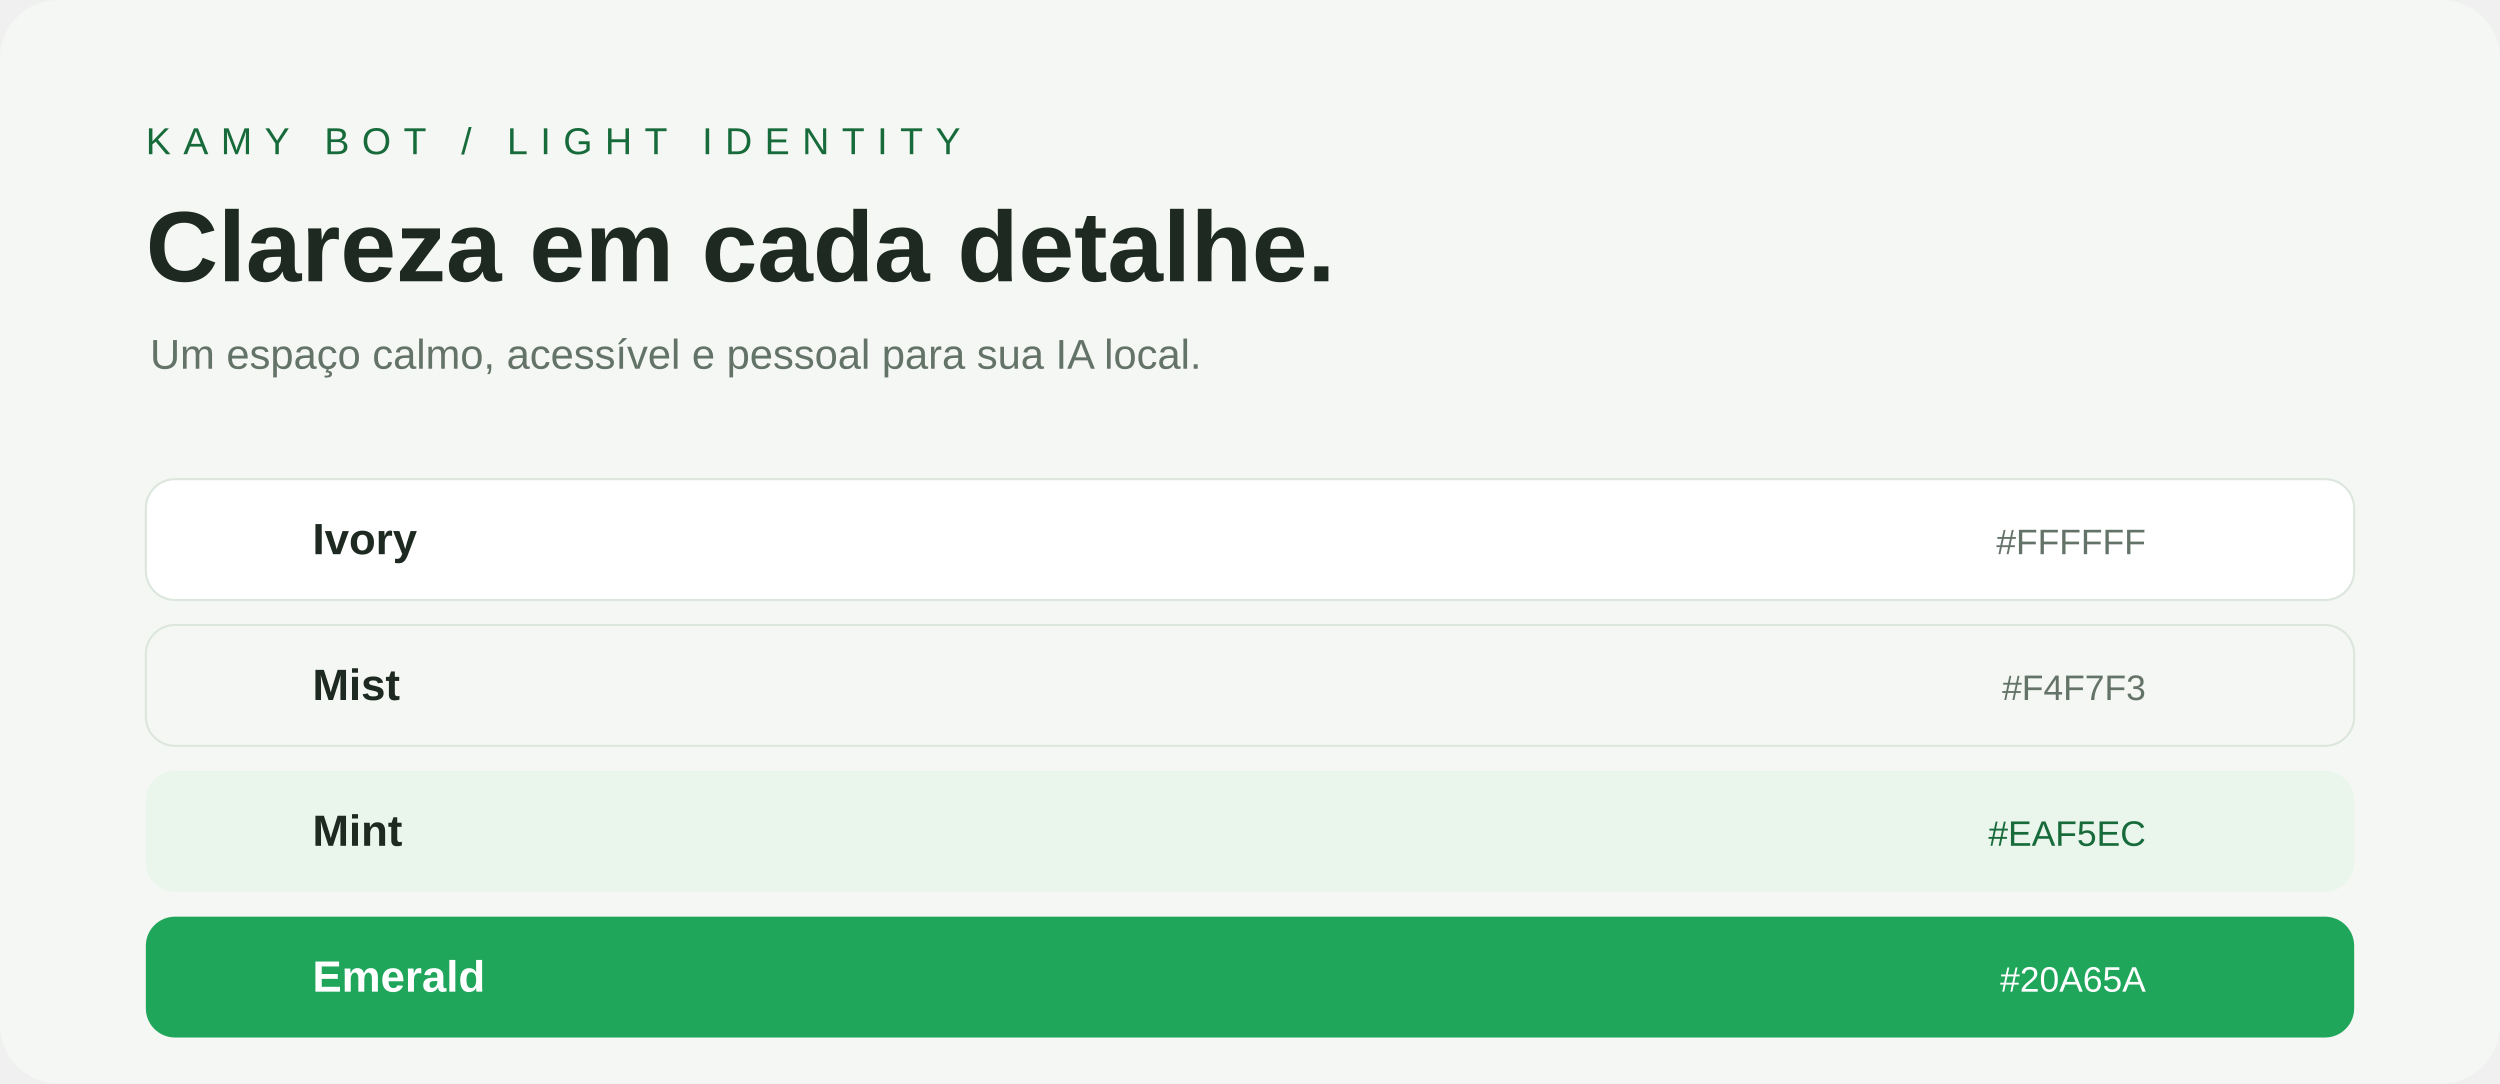
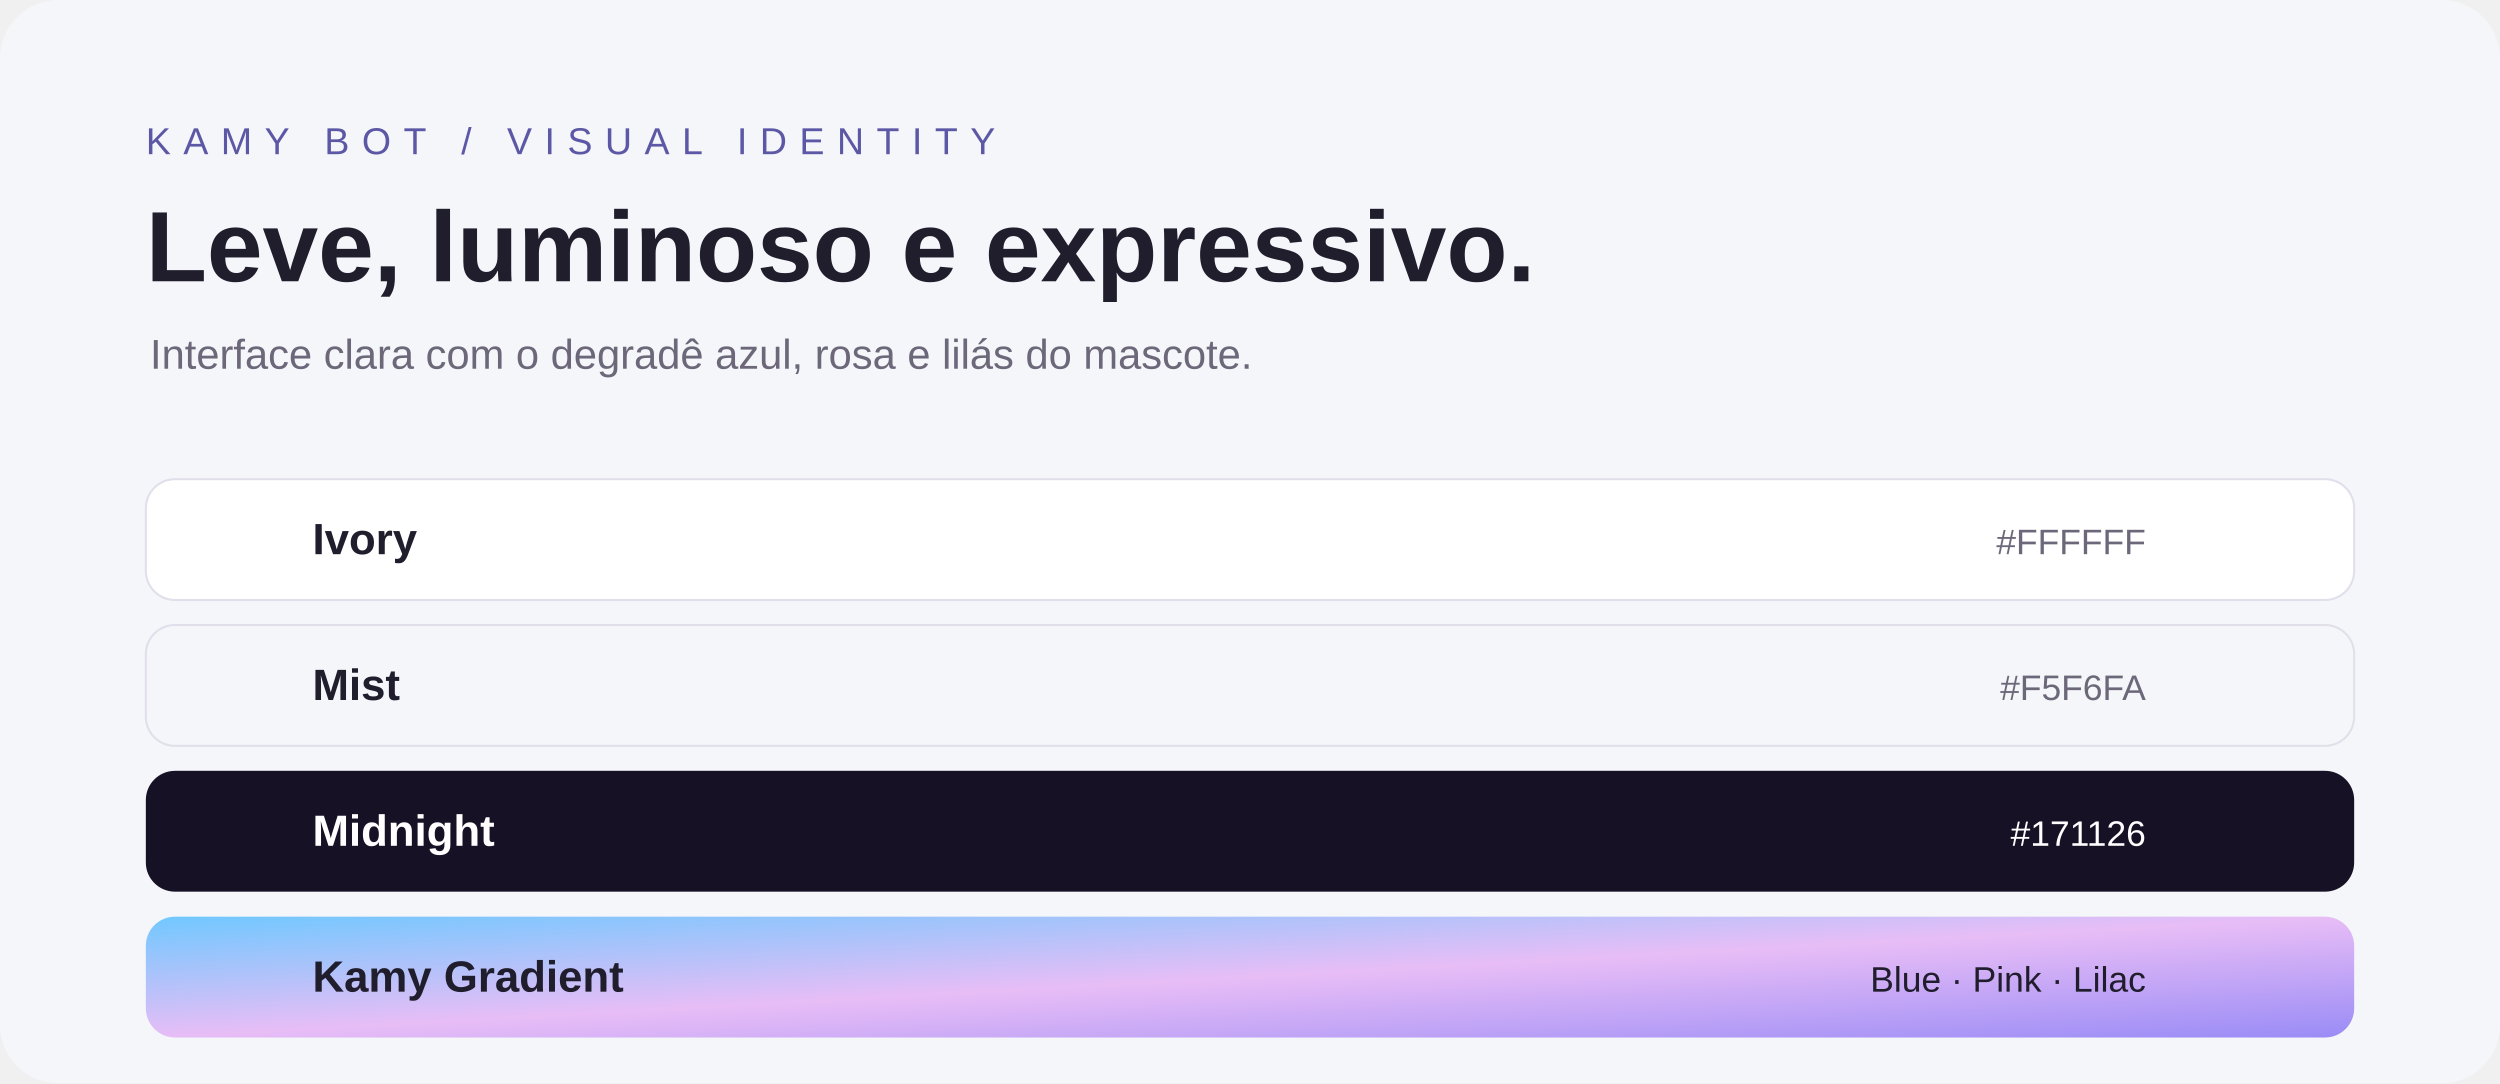
<svg xmlns="http://www.w3.org/2000/svg" width="1200" height="520" viewBox="0 0 1200 520" role="img" aria-labelledby="title">
-   <rect width="1200" height="520" rx="28" fill="#F4F7F3" />
-   <text x="70" y="74" fill="#176B3B" font-family="Arial,sans-serif" font-size="18" letter-spacing="6">KAMY BOT / LIGHT IDENTITY</text>
-   <text x="70" y="135" fill="#1D2921" font-family="Arial,sans-serif" font-size="48" font-weight="700">Clareza em cada detalhe.</text>
-   <text x="72" y="177" fill="#647368" font-family="Arial,sans-serif" font-size="20">Um espaço calmo, acessível e pessoal para sua IA local.</text>
+   <defs>
+     <linearGradient id="kamy" x1="0" y1="0" x2="1" y2="1">
+       <stop stop-color="#71C8FF" />
+       <stop offset=".5" stop-color="#E8BDF6" />
+       <stop offset="1" stop-color="#9A8CF6" />
+     </linearGradient>
+   </defs>
+   <rect width="1200" height="520" rx="28" fill="#F5F6FA" />
+   <text x="70" y="74" fill="#5C58A5" font-family="Arial,sans-serif" font-size="18" letter-spacing="6">KAMY BOT / VISUAL IDENTITY</text>
+   <text x="70" y="135" fill="#201D2D" font-family="Arial,sans-serif" font-size="48" font-weight="700">Leve, luminoso e expressivo.</text>
+   <text x="72" y="177" fill="#6C687A" font-family="Arial,sans-serif" font-size="20">Interface clara com o degradê azul, rosa e lilás do mascote.</text>
  <g font-family="Arial,sans-serif">
-     <rect x="70" y="230" width="1060" height="58" rx="14" fill="#FFFFFF" stroke="#DCE6DD" />
-     <text x="150" y="266" fill="#1D2921" font-size="21" font-weight="bold">Ivory</text>
-     <text x="1030" y="266" text-anchor="end" fill="#647368" font-size="17">#FFFFFF</text>
-     <rect x="70" y="300" width="1060" height="58" rx="14" fill="#F4F7F3" stroke="#DCE6DD" />
-     <text x="150" y="336" fill="#1D2921" font-size="21" font-weight="bold">Mist</text>
-     <text x="1030" y="336" text-anchor="end" fill="#647368" font-size="17">#F4F7F3</text>
-     <rect x="70" y="370" width="1060" height="58" rx="14" fill="#EAF5EC" />
-     <text x="150" y="406" fill="#1D2921" font-size="21" font-weight="bold">Mint</text>
-     <text x="1030" y="406" text-anchor="end" fill="#176B3B" font-size="17">#EAF5EC</text>
-     <rect x="70" y="440" width="1060" height="58" rx="14" fill="#20A65A" />
-     <text x="150" y="476" fill="#FFFFFF" font-size="21" font-weight="bold">Emerald</text>
-     <text x="1030" y="476" text-anchor="end" fill="#FFFFFF" font-size="17">#20A65A</text>
+     <rect x="70" y="230" width="1060" height="58" rx="14" fill="#FFFFFF" stroke="#E1DFEA" />
+     <text x="150" y="266" fill="#201D2D" font-size="21" font-weight="bold">Ivory</text>
+     <text x="1030" y="266" text-anchor="end" fill="#6C687A" font-size="17">#FFFFFF</text>
+     <rect x="70" y="300" width="1060" height="58" rx="14" fill="#F5F6FA" stroke="#E1DFEA" />
+     <text x="150" y="336" fill="#201D2D" font-size="21" font-weight="bold">Mist</text>
+     <text x="1030" y="336" text-anchor="end" fill="#6C687A" font-size="17">#F5F6FA</text>
+     <rect x="70" y="370" width="1060" height="58" rx="14" fill="#171126" />
+     <text x="150" y="406" fill="#FFFFFF" font-size="21" font-weight="bold">Midnight</text>
+     <text x="1030" y="406" text-anchor="end" fill="#FFFFFF" font-size="17">#171126</text>
+     <rect x="70" y="440" width="1060" height="58" rx="14" fill="url(#kamy)" />
+     <text x="150" y="476" fill="#201D2D" font-size="21" font-weight="bold">Kamy Gradient</text>
+     <text x="1030" y="476" text-anchor="end" fill="#201D2D" font-size="17">Blue · Pink · Lilac</text>
  </g>
</svg>
